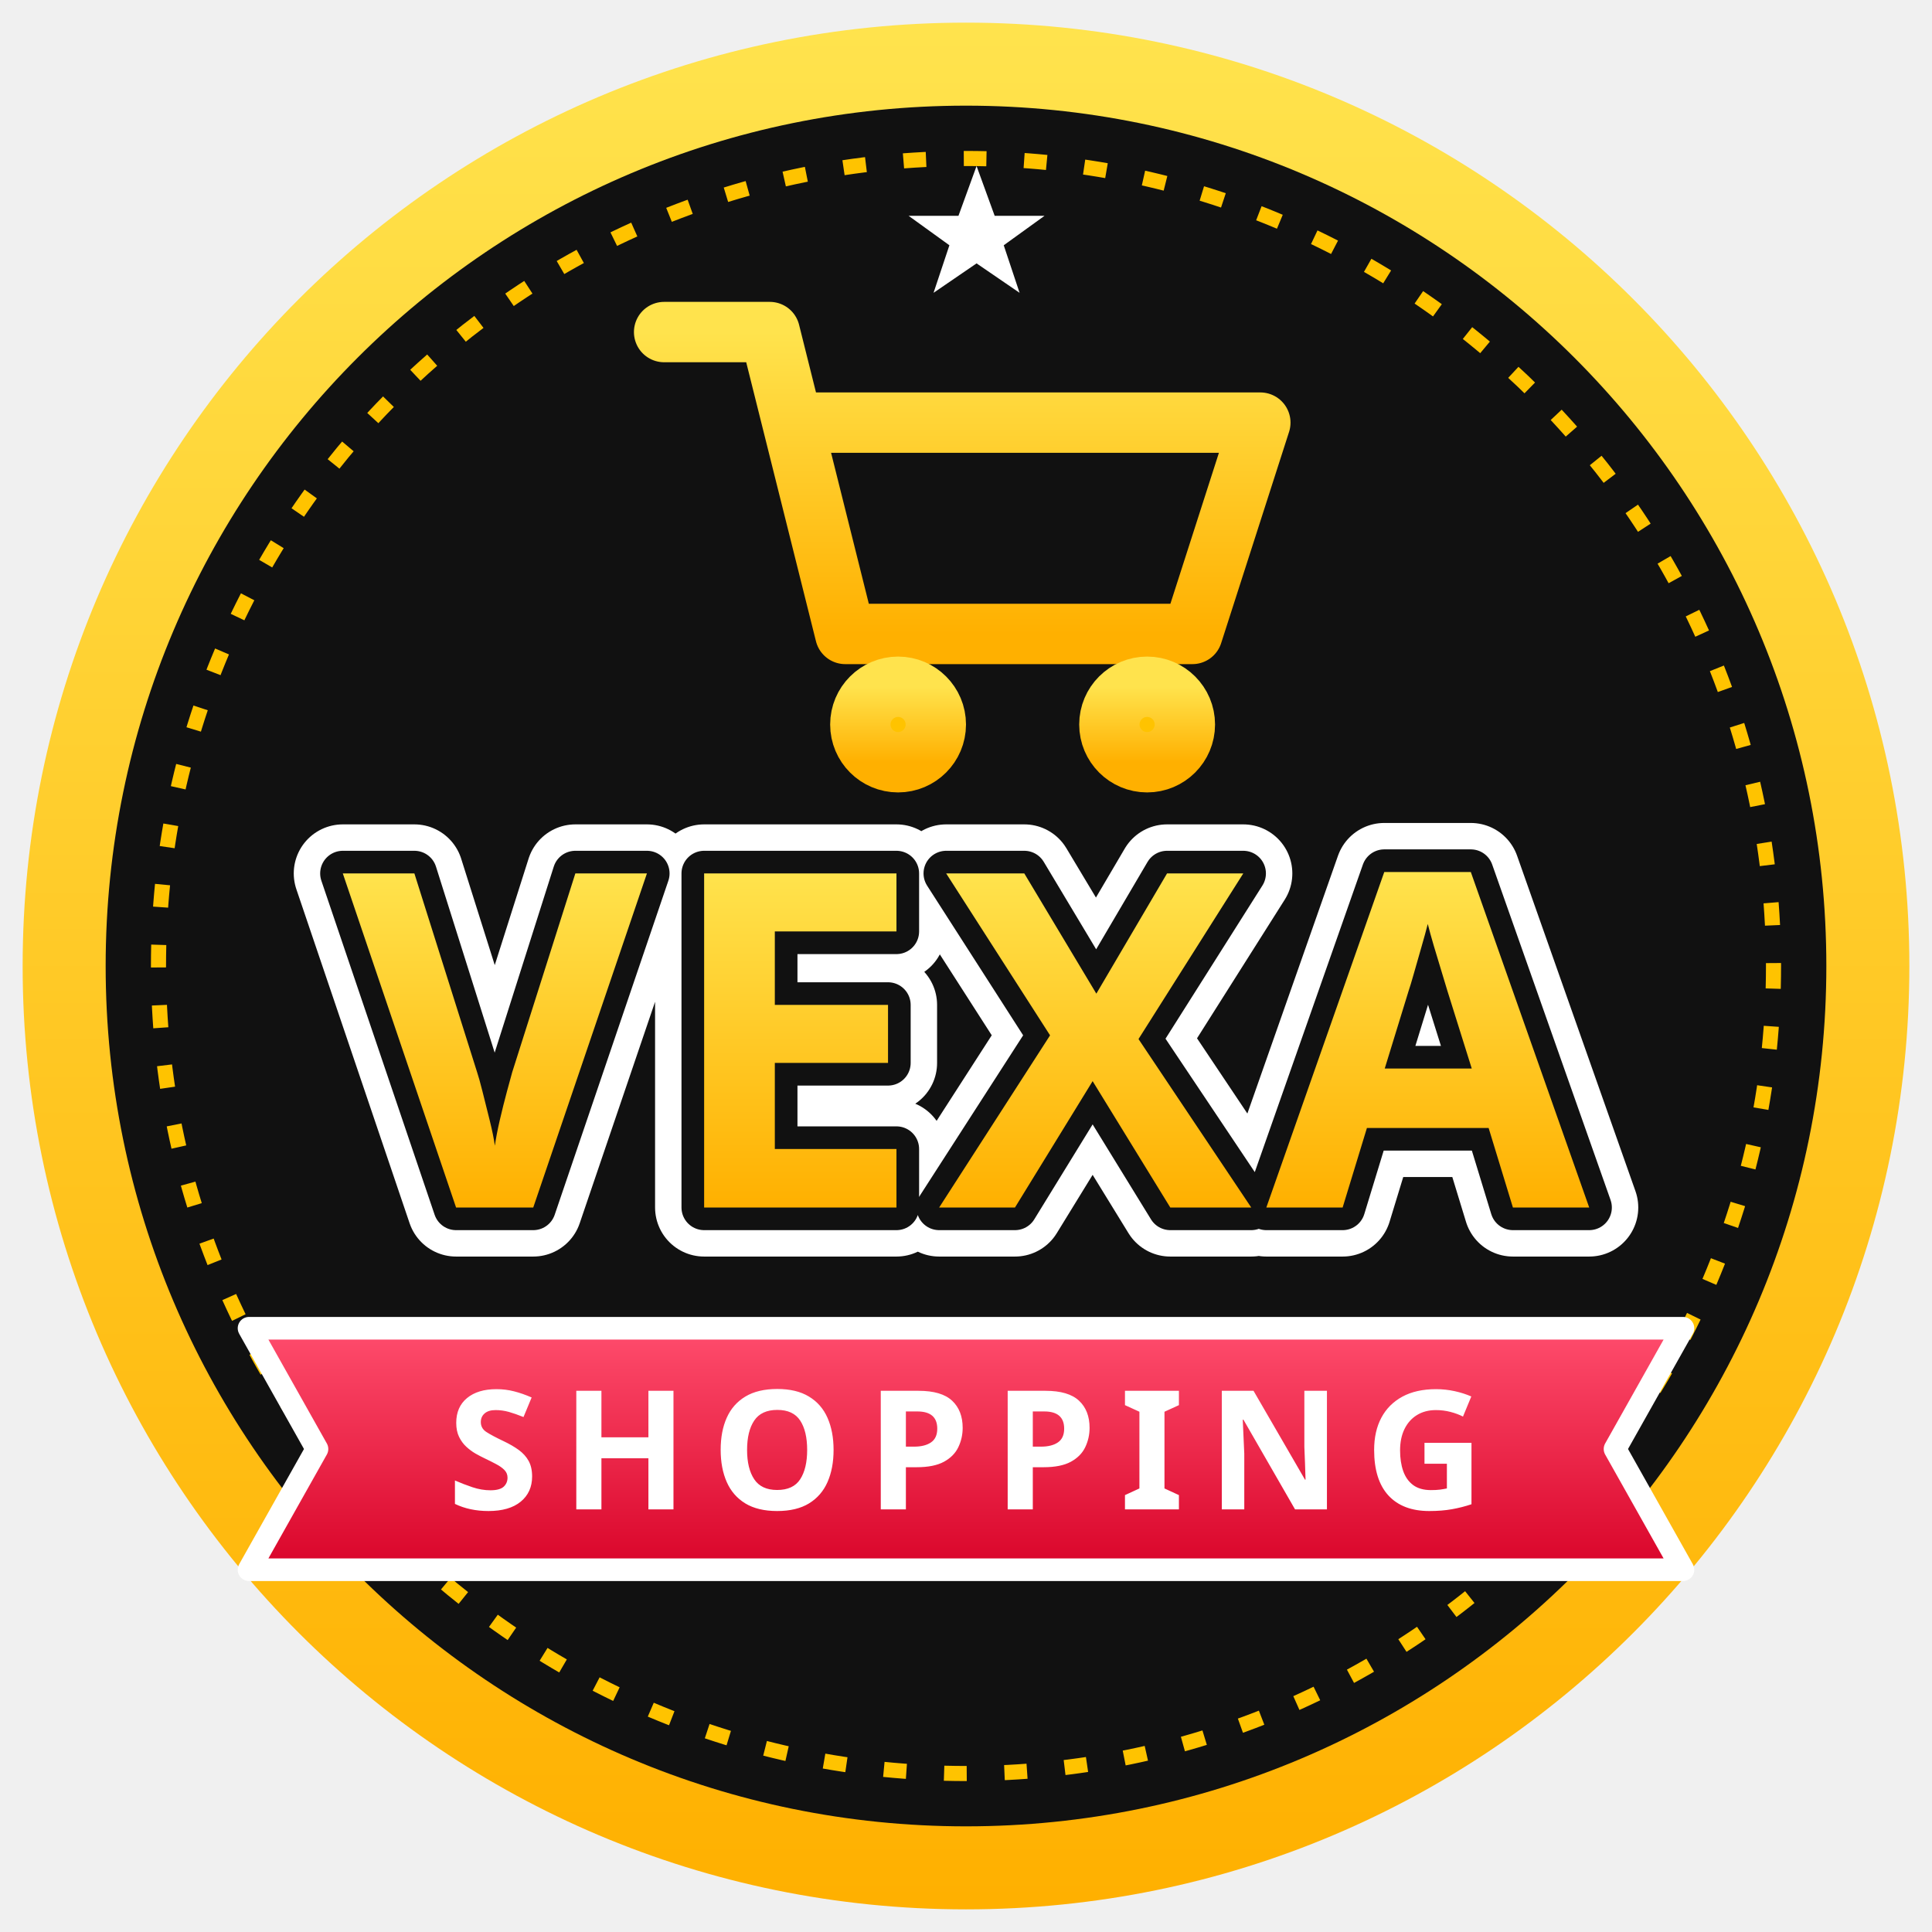
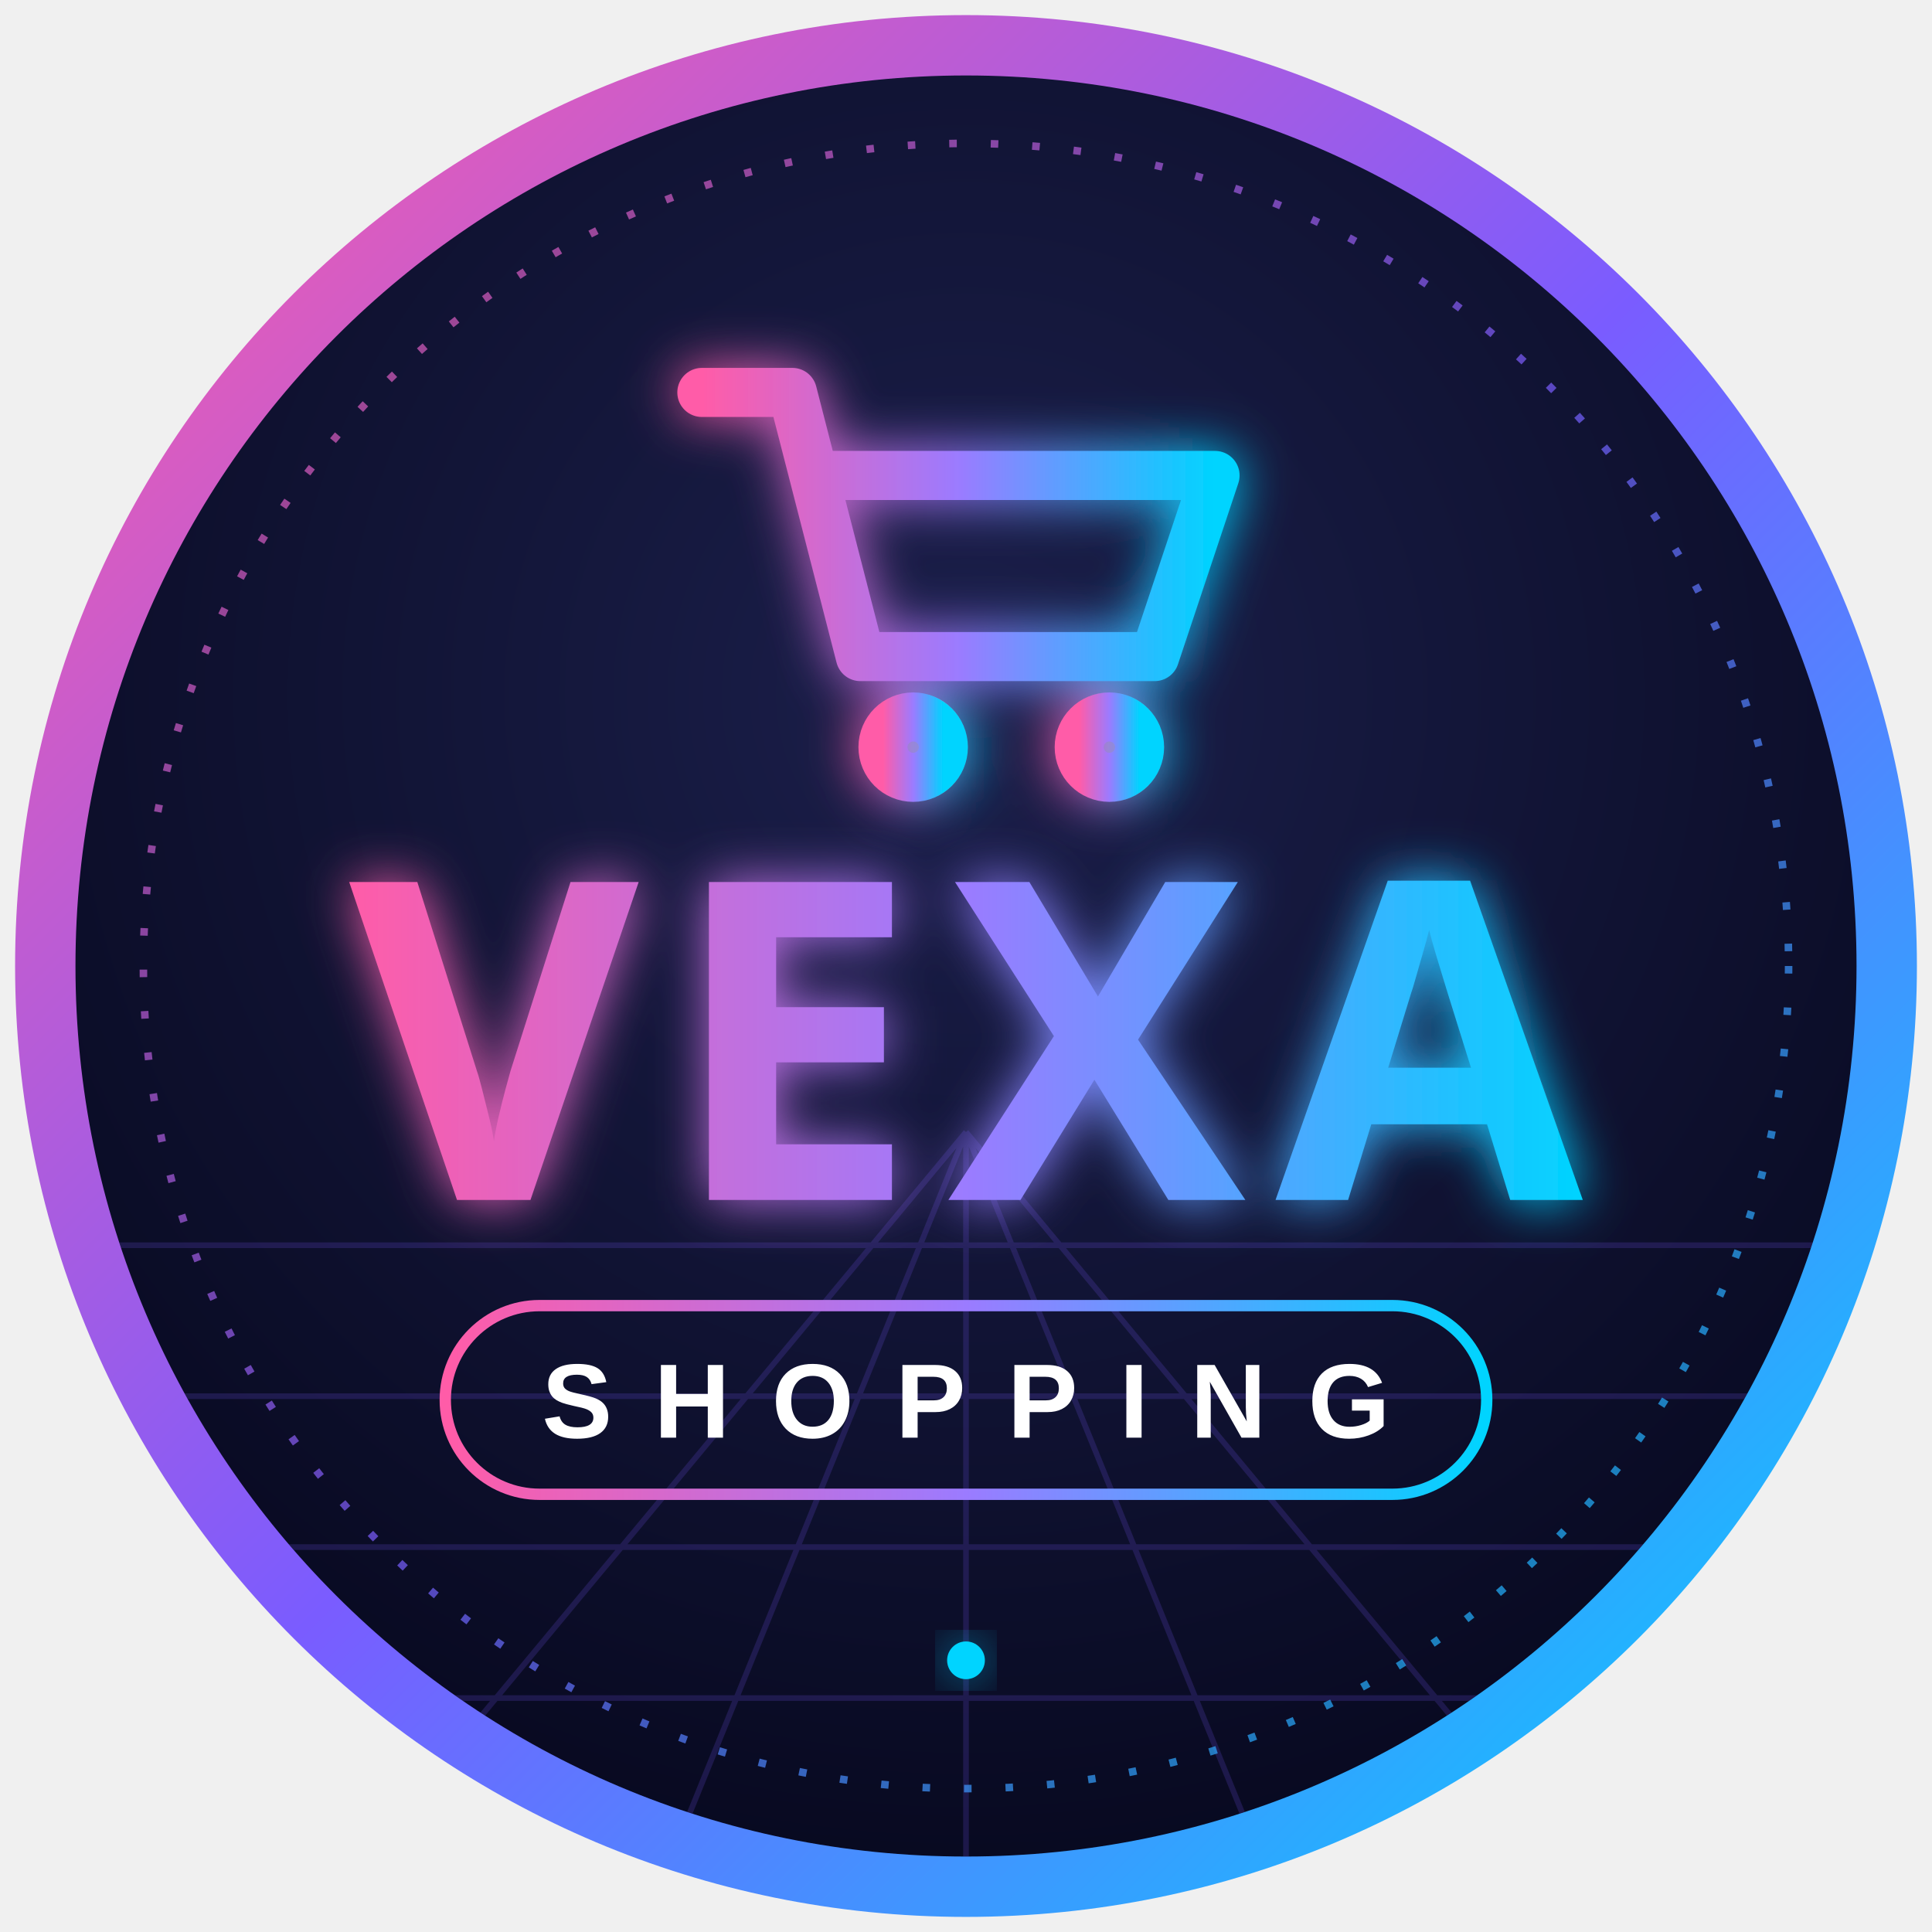
<svg xmlns="http://www.w3.org/2000/svg" viewBox="0 0 512 512">
  <defs>
-     <linearGradient id="y" x1="0" y1="0" x2="0" y2="1">
-       <stop offset="0" stop-color="#FFE34D" />
-       <stop offset="1" stop-color="#FFB000" />
+     <linearGradient id="g" x1="0" y1="0" x2="1" y2="1">
+       <stop offset="0" stop-color="#FF5CA8" />
+       <stop offset=".5" stop-color="#7A5CFF" />
+       <stop offset="1" stop-color="#00D4FF" />
    </linearGradient>
-     <linearGradient id="r" x1="0" y1="0" x2="0" y2="1">
-       <stop offset="0" stop-color="#FF4D6D" />
-       <stop offset="1" stop-color="#D90429" />
+     <linearGradient id="gh" x1="0" y1="0" x2="1" y2="0">
+       <stop offset="0" stop-color="#FF5CA8" />
+       <stop offset=".5" stop-color="#9B7BFF" />
+       <stop offset="1" stop-color="#00D4FF" />
    </linearGradient>
+     <radialGradient id="bg" cx=".5" cy=".35" r=".75">
+       <stop offset="0" stop-color="#1B1F4B" />
+       <stop offset="1" stop-color="#05061A" />
+     </radialGradient>
+     <filter id="glow" x="-30%" y="-30%" width="160%" height="160%">
+       <feGaussianBlur stdDeviation="7" result="b" />
+       <feMerge>
+         <feMergeNode in="b" />
+         <feMergeNode in="SourceGraphic" />
+       </feMerge>
+     </filter>
+     <clipPath id="c">
+       <circle cx="256" cy="256" r="236" />
+     </clipPath>
  </defs>
-   <circle cx="256" cy="256" r="250" fill="url(#y)" />
-   <circle cx="256" cy="256" r="228" fill="#111" />
-   <circle cx="256" cy="256" r="214" fill="none" stroke="#FFC300" stroke-width="4" stroke-dasharray="6 10" />
-   <g transform="translate(176,78)" fill="none" stroke="url(#y)" stroke-width="16" stroke-linecap="round" stroke-linejoin="round">
-     <path d="M0 10 H28 L48 90 H140 L158 34 H38" />
-     <circle cx="62" cy="114" r="10" fill="#FFC300" />
-     <circle cx="128" cy="114" r="10" fill="#FFC300" />
+   <circle cx="256" cy="256" r="252" fill="url(#g)" />
+   <circle cx="256" cy="256" r="236" fill="url(#bg)" />
+   <g clip-path="url(#c)" stroke="#7A5CFF" stroke-opacity=".18" stroke-width="1.5">
+     <path d="M20 330 H492 M20 370 H492 M20 410 H492 M20 450 H492 M256 300 L80 512 M256 300 L170 512 M256 300 L342 512 M256 300 L432 512 M256 300 V512" />
  </g>
-   <path d="M240 102 l8 -22 l8 22 l22 0 l-18 13 l7 21 l-19 -13 l-19 13 l7 -21 l-18 -13 z" fill="#fff" transform="translate(20,-40) scale(.6) translate(150,60)" />
-   <g font-family="Arial Black,Impact,sans-serif" font-weight="900" text-anchor="middle">
-     <text x="256" y="320" font-size="124" fill="#fff" stroke="#fff" stroke-width="26" stroke-linejoin="round" letter-spacing="4">VEXA</text>
-     <text x="256" y="320" font-size="124" fill="#111" stroke="#111" stroke-width="12" stroke-linejoin="round" letter-spacing="4">VEXA</text>
-     <text x="256" y="320" font-size="124" fill="url(#y)" letter-spacing="4">VEXA</text>
+   <circle cx="256" cy="256" r="218" fill="none" stroke="url(#g)" stroke-width="2" stroke-dasharray="2 9" opacity=".7" />
+   <g filter="url(#glow)" fill="none" stroke="url(#gh)" stroke-width="13" stroke-linecap="round" stroke-linejoin="round" transform="translate(186,96)">
+     <path d="M0 8 H24 L42 78 H120 L136 30 H34" />
+     <circle cx="56" cy="102" r="8" />
+     <circle cx="108" cy="102" r="8" />
  </g>
-   <path d="M66 352 L446 352 L428 384 L446 416 L66 416 L84 384 Z" fill="url(#r)" stroke="#fff" stroke-width="6" stroke-linejoin="round" />
-   <text x="256" y="400" text-anchor="middle" font-family="Arial Black,Impact,sans-serif" font-weight="900" font-size="44" fill="#fff" letter-spacing="6">SHOPPING</text>
+   <text x="256" y="318" text-anchor="middle" font-family="Montserrat,Arial Black,sans-serif" font-weight="900" font-size="118" letter-spacing="8" fill="url(#gh)" filter="url(#glow)">VEXA</text>
+   <rect x="118" y="346" width="276" height="50" rx="25" fill="none" stroke="url(#gh)" stroke-width="3" />
+   <text x="256" y="381" text-anchor="middle" font-family="Montserrat,Arial,sans-serif" font-weight="700" font-size="28" letter-spacing="11" fill="#fff">SHOPPING</text>
+   <circle cx="256" cy="440" r="5" fill="#00D4FF" filter="url(#glow)" />
</svg>
